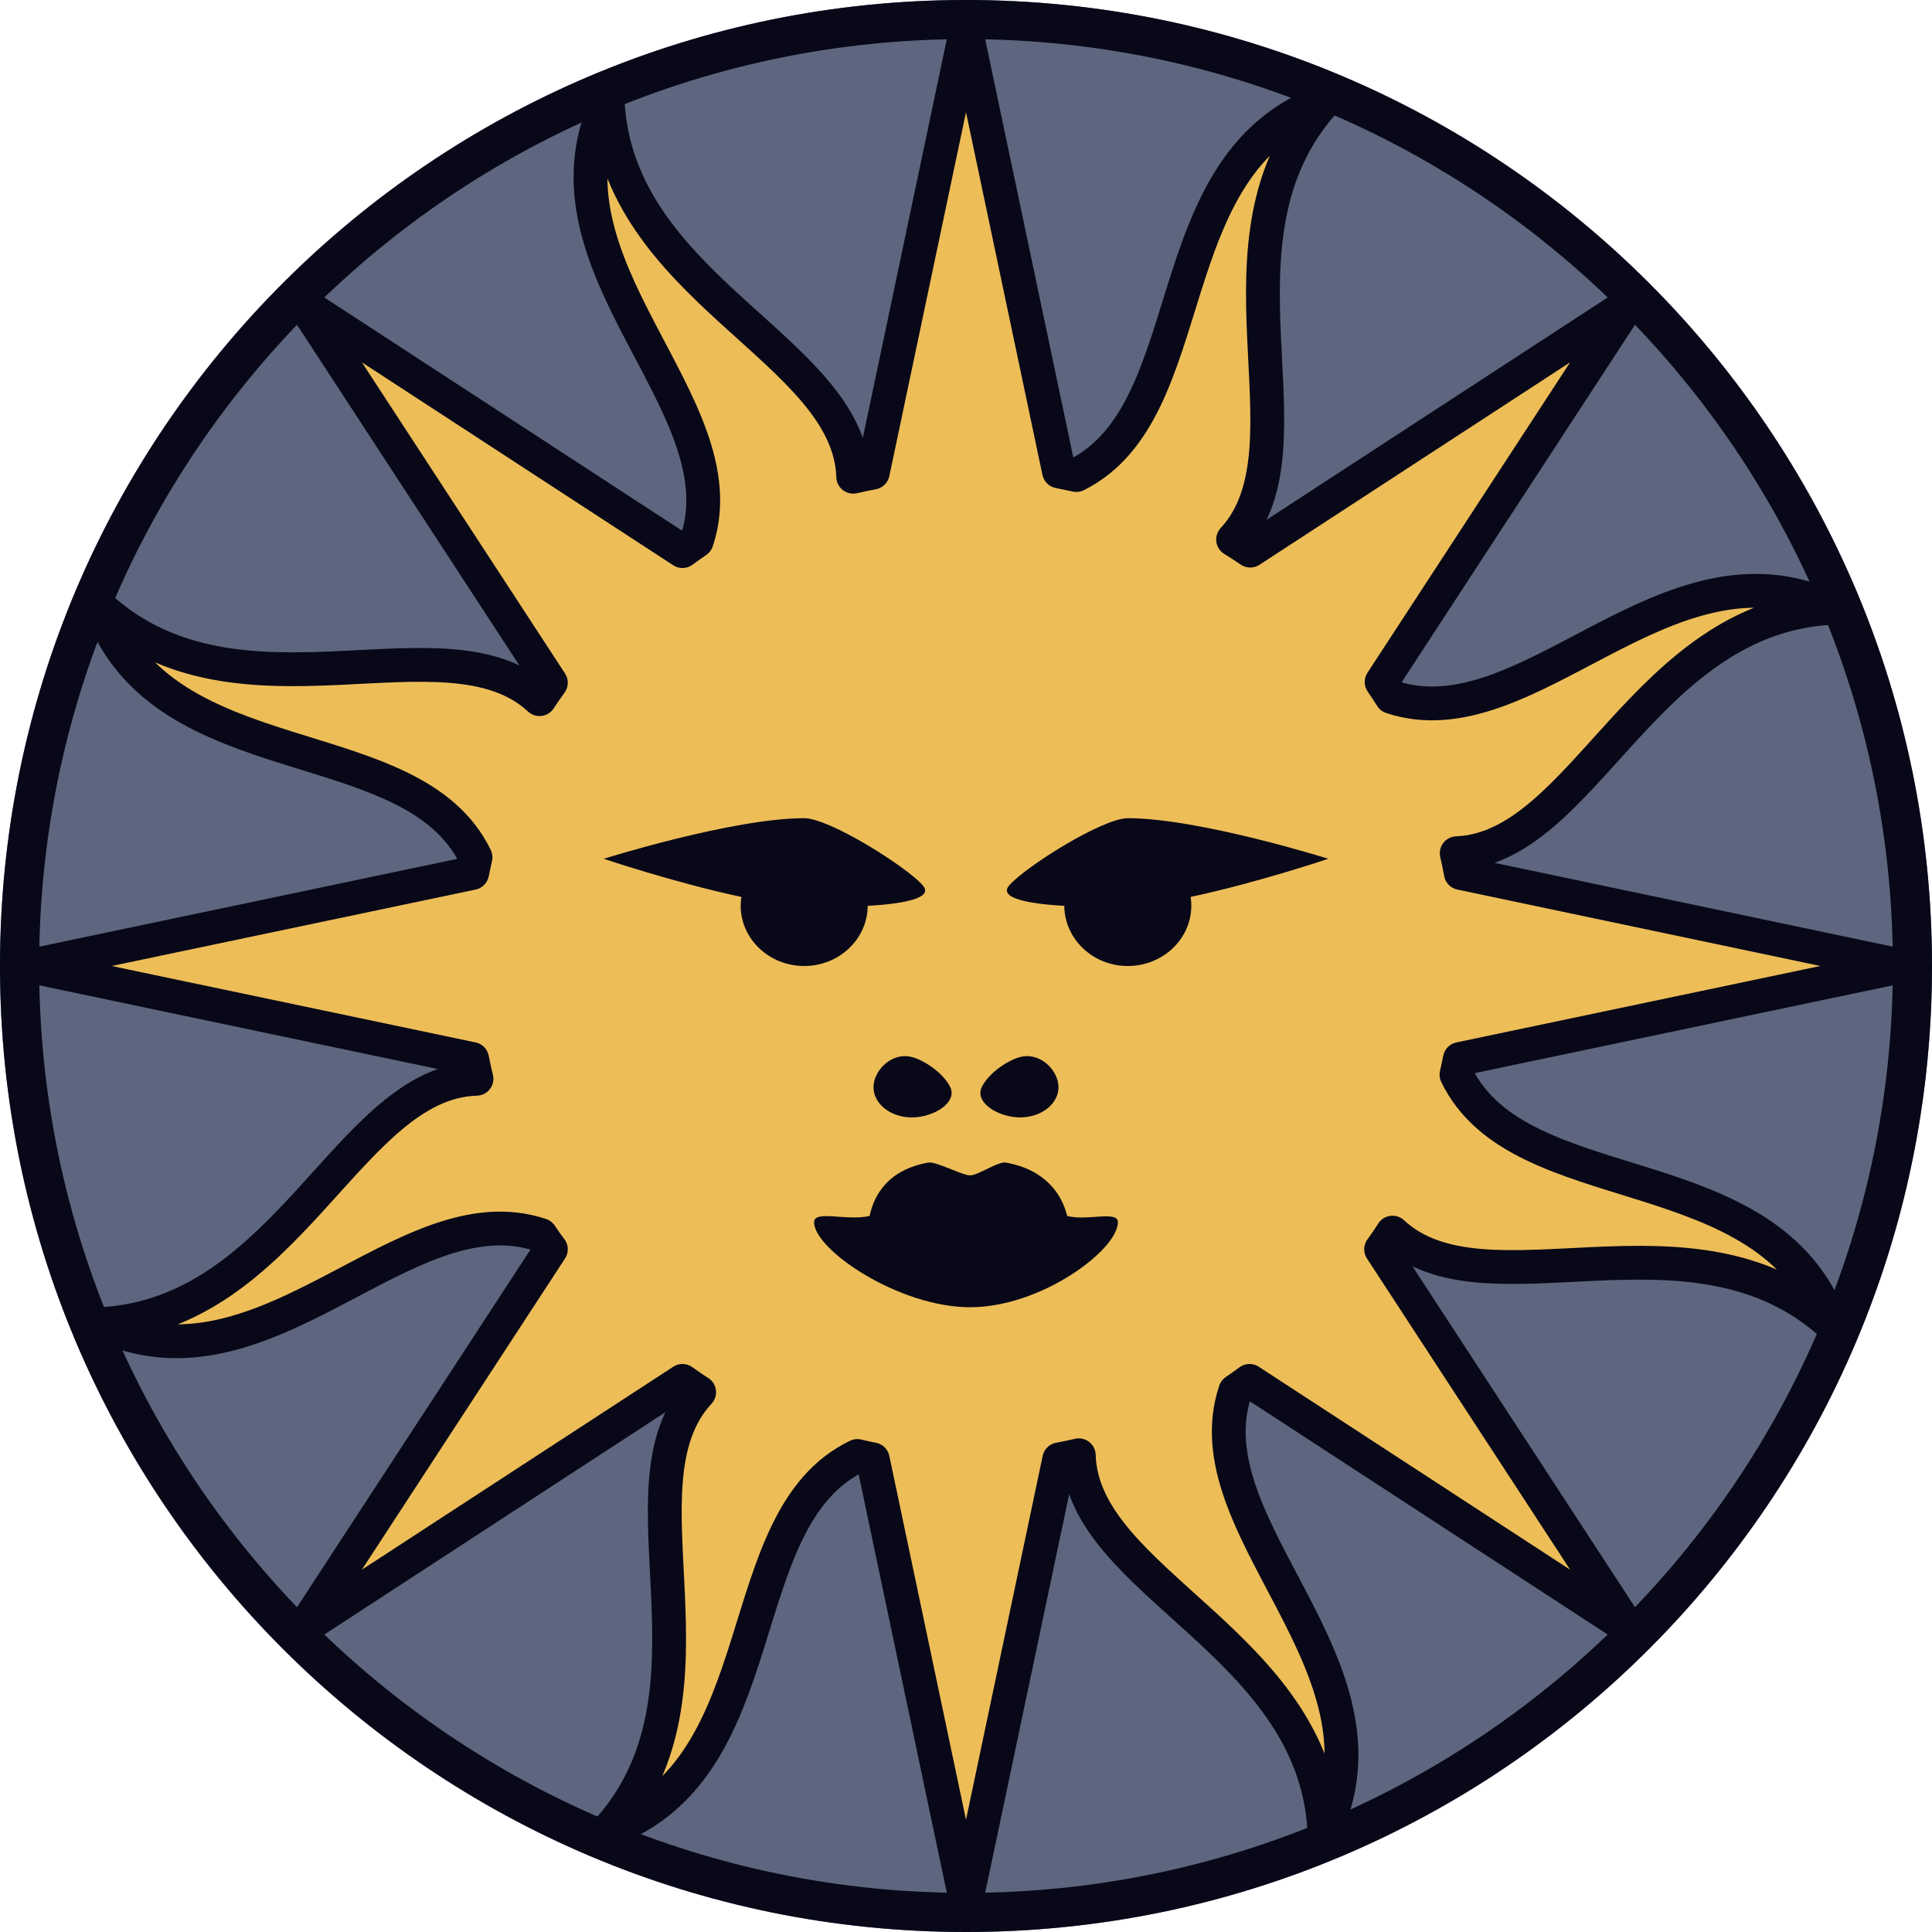
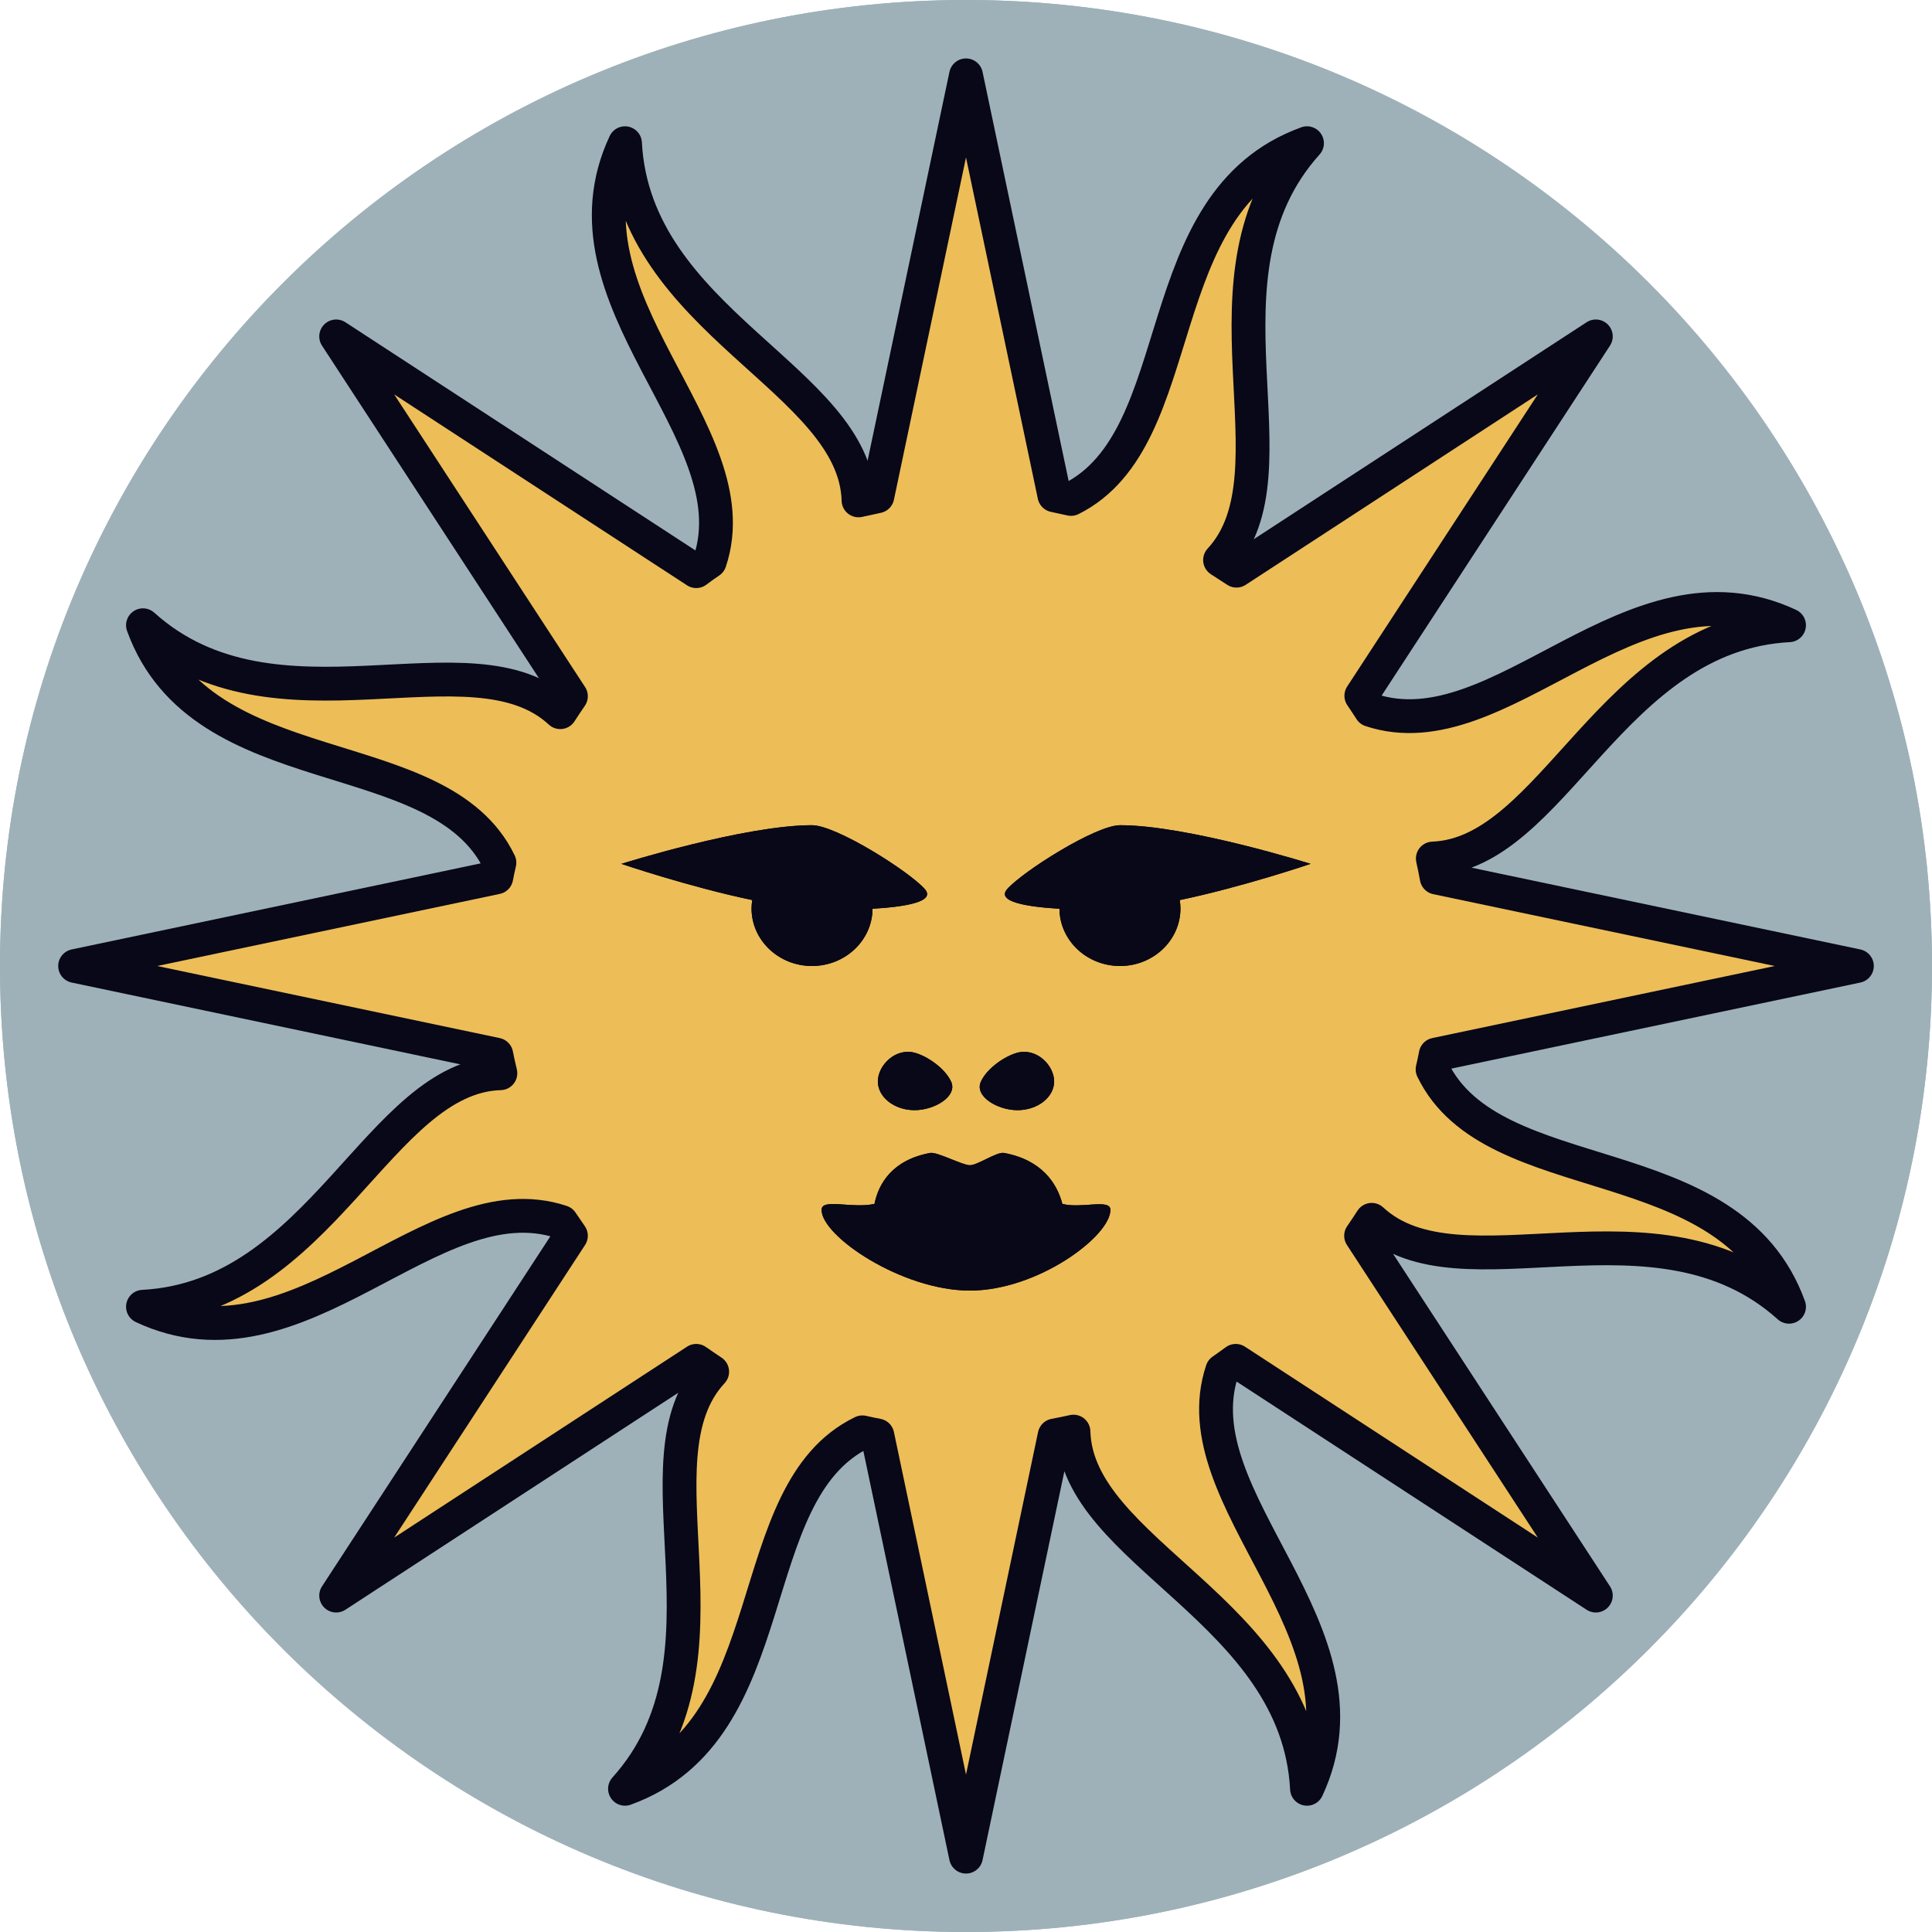
<svg xmlns="http://www.w3.org/2000/svg" width="100%" height="100%" viewBox="0 0 8 8" version="1.1" xml:space="preserve" style="fill-rule:evenodd;clip-rule:evenodd;stroke-linejoin:round;">
  <g id="layer1">
-     <circle cx="4" cy="4" r="4" style="fill:#5d667e;" />
-     <path d="M4,0c2.208,0 4,1.792 4,4c0,2.208 -1.792,4 -4,4c-2.208,0 -4,-1.792 -4,-4c0,-2.208 1.792,-4 4,-4Zm0,0.162c2.118,0 3.838,1.72 3.838,3.838c-0,2.118 -1.72,3.838 -3.838,3.838c-2.118,-0 -3.838,-1.72 -3.838,-3.838c0,-2.118 1.72,-3.838 3.838,-3.838Z" style="fill:#080818;" />
+     <circle cx="4" cy="4" r="4" style="fill:#9eb1b8;" />
+     <path d="M4,0c2.208,0 4,1.792 4,4c0,2.208 -1.792,4 -4,4c-2.208,0 -4,-1.792 -4,-4c0,-2.208 1.792,-4 4,-4Zm0,0.162c2.118,0 3.838,1.72 3.838,3.838c-0,2.118 -1.72,3.838 -3.838,3.838c-2.118,-0 -3.838,-1.72 -3.838,-3.838c0,-2.118 1.72,-3.838 3.838,-3.838Z" style="fill:#9eb1b8;" />
    <g>
      <g id="g12837">
-         <path id="circle895" d="M4,0.125l-0.386,1.832c-0.027,0.005 -0.054,0.011 -0.081,0.017c-0.016,-0.528 -0.976,-0.777 -1.017,-1.554c-0.32,0.682 0.558,1.254 0.369,1.82c-0.02,0.014 -0.04,0.028 -0.059,0.042l-1.568,-1.022l1.023,1.567c-0.016,0.022 -0.032,0.045 -0.047,0.068c-0.386,-0.358 -1.239,0.141 -1.817,-0.378c0.258,0.711 1.29,0.491 1.552,1.033c-0.005,0.021 -0.009,0.043 -0.014,0.065l-1.833,0.385l1.833,0.385c0.006,0.028 0.011,0.055 0.018,0.082c-0.529,0.015 -0.778,0.975 -1.556,1.016c0.683,0.32 1.256,-0.558 1.822,-0.369c0.014,0.02 0.027,0.04 0.042,0.059l-1.023,1.567l1.568,-1.022c0.023,0.016 0.045,0.032 0.069,0.047c-0.359,0.385 0.141,1.238 -0.379,1.815c0.711,-0.257 0.491,-1.289 1.034,-1.551c0.021,0.005 0.043,0.01 0.064,0.014l0.386,1.832l0.386,-1.832c0.027,-0.005 0.054,-0.011 0.081,-0.017c0.015,0.528 0.976,0.777 1.017,1.554c0.32,-0.682 -0.558,-1.254 -0.369,-1.82c0.02,-0.014 0.04,-0.028 0.059,-0.042l1.568,1.022l-1.023,-1.567c0.016,-0.022 0.032,-0.045 0.047,-0.069c0.386,0.359 1.239,-0.14 1.817,0.379c-0.258,-0.711 -1.29,-0.491 -1.552,-1.033c0.005,-0.021 0.009,-0.043 0.014,-0.065l1.833,-0.385l-1.829,-0.385c-0.005,-0.027 -0.011,-0.055 -0.017,-0.082c0.525,-0.021 0.775,-0.975 1.551,-1.016c-0.682,-0.319 -1.255,0.557 -1.821,0.369c-0.014,-0.021 -0.027,-0.042 -0.041,-0.062l1.021,-1.564l-1.565,1.02c-0.023,-0.016 -0.047,-0.031 -0.071,-0.046c0.357,-0.386 -0.141,-1.237 0.378,-1.814c-0.708,0.256 -0.493,1.28 -1.027,1.547c-0.024,-0.005 -0.048,-0.01 -0.072,-0.015l-0.385,-1.827Z" style="fill:#edbd58;stroke:#080818;stroke-width:0.14px;" />
+         <path id="circle895" d="M4,0.312l-0.367,1.743c-0.026,0.006 -0.052,0.011 -0.078,0.017c-0.014,-0.502 -0.928,-0.74 -0.967,-1.479c-0.304,0.649 0.531,1.194 0.351,1.732c-0.019,0.013 -0.038,0.026 -0.056,0.04l-1.491,-0.972l0.972,1.49c-0.015,0.022 -0.03,0.044 -0.044,0.066c-0.367,-0.341 -1.179,0.134 -1.728,-0.36c0.245,0.676 1.227,0.467 1.476,0.983c-0.005,0.02 -0.009,0.041 -0.013,0.061l-1.744,0.367l1.744,0.367c0.005,0.026 0.011,0.052 0.017,0.077c-0.503,0.015 -0.741,0.928 -1.48,0.967c0.649,0.304 1.194,-0.53 1.733,-0.351c0.013,0.019 0.026,0.038 0.039,0.057l-0.972,1.49l1.491,-0.972c0.022,0.015 0.043,0.03 0.066,0.045c-0.341,0.366 0.134,1.178 -0.361,1.727c0.677,-0.245 0.468,-1.227 0.983,-1.476c0.021,0.005 0.042,0.009 0.062,0.013l0.367,1.744l0.367,-1.744c0.026,-0.005 0.052,-0.01 0.078,-0.016c0.014,0.502 0.928,0.74 0.967,1.479c0.304,-0.649 -0.531,-1.194 -0.351,-1.732c0.019,-0.013 0.038,-0.027 0.056,-0.04l1.491,0.972l-0.972,-1.49c0.015,-0.022 0.03,-0.044 0.044,-0.066c0.367,0.341 1.179,-0.134 1.728,0.36c-0.245,-0.676 -1.227,-0.467 -1.476,-0.983c0.005,-0.02 0.009,-0.041 0.013,-0.061l1.744,-0.367l-1.74,-0.366c-0.005,-0.026 -0.01,-0.053 -0.016,-0.079c0.5,-0.019 0.738,-0.927 1.475,-0.966c-0.649,-0.304 -1.193,0.53 -1.732,0.351c-0.013,-0.02 -0.026,-0.04 -0.039,-0.059l0.971,-1.488l-1.488,0.97c-0.023,-0.015 -0.045,-0.029 -0.068,-0.044c0.34,-0.367 -0.134,-1.177 0.36,-1.726c-0.674,0.244 -0.469,1.219 -0.977,1.473c-0.023,-0.005 -0.046,-0.01 -0.069,-0.015l-0.366,-1.739Z" style="fill:#edbd58;stroke:#080818;stroke-width:0.14px;" />
      </g>
      <g>
-         <path d="M3.776,4.377c0.053,0.014 0.131,0.067 0.159,0.125c0.03,0.065 -0.071,0.125 -0.159,0.125c-0.088,-0 -0.159,-0.056 -0.159,-0.125c-0,-0.069 0.075,-0.147 0.159,-0.125Z" style="fill:#080818;" />
-         <path d="M3.776,4.377c0.053,0.014 0.131,0.067 0.159,0.125c0.03,0.065 -0.071,0.125 -0.159,0.125c-0.088,-0 -0.159,-0.056 -0.159,-0.125c-0,-0.069 0.075,-0.147 0.159,-0.125Z" style="fill-opacity:0;" />
-         <path d="M4.224,4.377c-0.053,0.014 -0.131,0.067 -0.159,0.125c-0.03,0.065 0.071,0.125 0.159,0.125c0.088,-0 0.159,-0.056 0.159,-0.125c0,-0.069 -0.075,-0.147 -0.159,-0.125Z" style="fill:#080818;" />
-         <path d="M4.224,4.377c-0.053,0.014 -0.131,0.067 -0.159,0.125c-0.03,0.065 0.071,0.125 0.159,0.125c0.088,-0 0.159,-0.056 0.159,-0.125c0,-0.069 -0.075,-0.147 -0.159,-0.125Z" style="fill-opacity:0;" />
+         <path d="M3.787,4.359c0.05,0.013 0.125,0.063 0.151,0.119c0.029,0.061 -0.068,0.119 -0.151,0.119c-0.084,-0 -0.152,-0.054 -0.152,-0.119c0,-0.066 0.072,-0.14 0.152,-0.119Z" style="fill:#080818;" />
+         <path d="M3.787,4.359c0.05,0.013 0.125,0.063 0.151,0.119c0.029,0.061 -0.068,0.119 -0.151,0.119c-0.084,-0 -0.152,-0.054 -0.152,-0.119c0,-0.066 0.072,-0.14 0.152,-0.119Zm0.008,0.1c-0.008,0.017 -0.015,0.037 -0.014,0.051l0.001,0.002c0.002,-0.001 0.004,-0.002 0.005,-0.003c0.009,-0.008 0.011,-0.021 0.011,-0.031c-0,-0.007 -0.001,-0.013 -0.003,-0.019Z" style="fill:#080818;" />
+         <path d="M4.213,4.359c-0.05,0.013 -0.125,0.063 -0.151,0.119c-0.029,0.061 0.068,0.119 0.151,0.119c0.084,-0 0.152,-0.054 0.152,-0.119c-0,-0.066 -0.072,-0.14 -0.152,-0.119Z" style="fill:#080818;" />
+         <path d="M4.213,4.359c-0.05,0.013 -0.125,0.063 -0.151,0.119c-0.029,0.061 0.068,0.119 0.151,0.119c0.084,-0 0.152,-0.054 0.152,-0.119c-0,-0.066 -0.072,-0.14 -0.152,-0.119Zm-0.006,0.094c-0.003,0.008 -0.005,0.016 -0.005,0.025c0,0.01 0.002,0.023 0.011,0.031c0.001,0.001 0.003,0.002 0.006,0.004c0.001,-0.015 -0,-0.029 -0.004,-0.042c-0.001,-0.005 -0.004,-0.011 -0.008,-0.018Z" style="fill:#080818;" />
      </g>
-       <path d="M3.601,5.035c0.018,-0.088 0.078,-0.192 0.243,-0.221c0.031,-0.006 0.14,0.053 0.173,0.053c0.033,-0 0.117,-0.059 0.148,-0.053c0.166,0.03 0.232,0.132 0.254,0.221c0.083,0.022 0.21,-0.024 0.21,0.026c-0,0.114 -0.317,0.352 -0.612,0.352c-0.295,-0 -0.646,-0.238 -0.646,-0.352c0,-0.052 0.133,-0.004 0.23,-0.026Z" style="fill:#080818;" />
-       <path d="M3.601,5.035c0.018,-0.088 0.078,-0.192 0.243,-0.221c0.031,-0.006 0.14,0.053 0.173,0.053c0.033,-0 0.117,-0.059 0.148,-0.053c0.166,0.03 0.232,0.132 0.254,0.221c0.083,0.022 0.21,-0.024 0.21,0.026c-0,0.114 -0.317,0.352 -0.612,0.352c-0.295,-0 -0.646,-0.238 -0.646,-0.352c0,-0.052 0.133,-0.004 0.23,-0.026Zm0.244,-0.055c0.023,0.009 0.063,0.024 0.084,0.032c0.036,0.012 0.068,0.017 0.088,0.017c0.024,0 0.057,-0.005 0.093,-0.02c0.015,-0.007 0.04,-0.018 0.058,-0.027c0.057,0.019 0.084,0.056 0.093,0.092l0.075,0.076c-0.09,0.055 -0.206,0.1 -0.319,0.1c-0.114,0 -0.238,-0.045 -0.336,-0.101l0.079,-0.081c0.007,-0.034 0.031,-0.07 0.085,-0.088Z" style="fill-opacity:0;" />
+       <path d="M3.621,4.985c0.017,-0.084 0.074,-0.182 0.231,-0.211c0.029,-0.005 0.133,0.051 0.164,0.051c0.032,-0 0.111,-0.056 0.141,-0.051c0.158,0.029 0.22,0.127 0.242,0.211c0.079,0.021 0.199,-0.023 0.199,0.025c0,0.109 -0.301,0.334 -0.582,0.334c-0.281,0 -0.614,-0.225 -0.614,-0.334c-0,-0.05 0.126,-0.004 0.219,-0.025Z" style="fill:#080818;" />
+       <path d="M3.621,4.985c0.017,-0.084 0.074,-0.182 0.231,-0.211c0.029,-0.005 0.133,0.051 0.164,0.051c0.032,-0 0.111,-0.056 0.141,-0.051c0.158,0.029 0.22,0.127 0.242,0.211c0.079,0.021 0.199,-0.023 0.199,0.025c0,0.109 -0.301,0.334 -0.582,0.334c-0.281,0 -0.614,-0.225 -0.614,-0.334c-0,-0.05 0.126,-0.004 0.219,-0.025Zm0.232,-0.044c0.022,0.009 0.057,0.022 0.077,0.029c0.036,0.013 0.067,0.017 0.086,0.017c0.023,0 0.056,-0.005 0.092,-0.02c0.013,-0.006 0.036,-0.016 0.053,-0.024c0.048,0.017 0.072,0.05 0.08,0.081l0.067,0.068c-0.084,0.05 -0.189,0.09 -0.292,0.09c-0.104,0 -0.217,-0.041 -0.308,-0.091l0.071,-0.073c0.007,-0.03 0.028,-0.061 0.074,-0.077Z" style="fill:#080818;" />
      <g>
-         <path d="M3.07,3.714c-0.277,-0.059 -0.57,-0.158 -0.57,-0.158c-0,-0 0.534,-0.168 0.83,-0.168c0.105,-0 0.422,0.2 0.49,0.277c0.051,0.056 -0.089,0.078 -0.227,0.086c-0.001,0.137 -0.118,0.249 -0.263,0.249c-0.145,0 -0.263,-0.112 -0.263,-0.25c-0,-0.012 0.001,-0.025 0.003,-0.036Z" style="fill:#080818;" />
-         <path d="M3.07,3.714c-0.277,-0.059 -0.57,-0.158 -0.57,-0.158c-0,-0 0.534,-0.168 0.83,-0.168c0.105,-0 0.422,0.2 0.49,0.277c0.051,0.056 -0.089,0.078 -0.227,0.086c-0.001,0.137 -0.118,0.249 -0.263,0.249c-0.145,0 -0.263,-0.112 -0.263,-0.25c-0,-0.012 0.001,-0.025 0.003,-0.036Zm0.254,-0.164c-0.062,0 -0.134,0.009 -0.21,0.021l0.116,0.167c-0.001,0.004 -0.001,0.008 -0.001,0.012c0,0.051 0.047,0.088 0.101,0.088c0.053,-0 0.1,-0.037 0.101,-0.088l0.095,-0.101c-0.024,-0.015 -0.05,-0.03 -0.075,-0.043c-0.047,-0.026 -0.117,-0.052 -0.127,-0.056Z" style="fill-opacity:0;" />
-         <path d="M4.93,3.714c0.277,-0.059 0.57,-0.158 0.57,-0.158c-0,-0 -0.534,-0.168 -0.83,-0.168c-0.105,-0 -0.422,0.2 -0.49,0.277c-0.051,0.056 0.089,0.078 0.227,0.086c0.001,0.137 0.118,0.249 0.263,0.249c0.145,0 0.263,-0.112 0.263,-0.25c0,-0.012 -0.001,-0.025 -0.003,-0.036Z" style="fill:#080818;" />
-         <path d="M4.93,3.714c0.277,-0.059 0.57,-0.158 0.57,-0.158c-0,-0 -0.534,-0.168 -0.83,-0.168c-0.105,-0 -0.422,0.2 -0.49,0.277c-0.051,0.056 0.089,0.078 0.227,0.086c0.001,0.137 0.118,0.249 0.263,0.249c0.145,0 0.263,-0.112 0.263,-0.25c0,-0.012 -0.001,-0.025 -0.003,-0.036Zm-0.254,-0.164c-0.01,0.004 -0.08,0.03 -0.127,0.056c-0.025,0.013 -0.051,0.028 -0.075,0.043l0.095,0.101c0.001,0.051 0.048,0.088 0.101,0.088c0.054,-0 0.101,-0.037 0.101,-0.088c-0,-0.004 -0,-0.008 -0.001,-0.012l0.116,-0.167c-0.076,-0.013 -0.148,-0.021 -0.21,-0.021Z" style="fill-opacity:0;" />
+         <path d="M3.115,3.727c-0.263,-0.055 -0.542,-0.15 -0.542,-0.15c0,0 0.508,-0.16 0.789,-0.16c0.101,0 0.402,0.191 0.467,0.264c0.048,0.054 -0.085,0.074 -0.216,0.082c-0.001,0.131 -0.113,0.237 -0.251,0.237c-0.138,-0 -0.25,-0.107 -0.25,-0.238c0,-0.012 0.001,-0.023 0.003,-0.035Z" style="fill:#080818;" />
+         <path d="M3.115,3.727c-0.263,-0.055 -0.542,-0.15 -0.542,-0.15c0,0 0.508,-0.16 0.789,-0.16c0.101,0 0.402,0.191 0.467,0.264c0.048,0.054 -0.085,0.074 -0.216,0.082c-0.001,0.131 -0.113,0.237 -0.251,0.237c-0.138,-0 -0.25,-0.107 -0.25,-0.238c0,-0.012 0.001,-0.023 0.003,-0.035Zm0.241,-0.147c-0.055,0 -0.12,0.007 -0.187,0.018l0.106,0.154c-0,0.003 -0,0.007 -0,0.01c-0,0.044 0.041,0.076 0.087,0.076c0.047,-0 0.088,-0.032 0.088,-0.076l0.089,-0.093c-0.022,-0.013 -0.043,-0.026 -0.065,-0.037c-0.043,-0.024 -0.108,-0.049 -0.118,-0.052Z" style="fill:#080818;" />
+         <path d="M4.885,3.727c0.263,-0.055 0.542,-0.15 0.542,-0.15c-0,0 -0.508,-0.16 -0.789,-0.16c-0.101,0 -0.402,0.191 -0.467,0.264c-0.048,0.054 0.085,0.074 0.216,0.082c0.001,0.131 0.113,0.237 0.251,0.237c0.138,-0 0.25,-0.107 0.25,-0.238c-0,-0.012 -0.001,-0.023 -0.003,-0.035Z" style="fill:#080818;" />
+         <path d="M4.885,3.727c0.263,-0.055 0.542,-0.15 0.542,-0.15c-0,0 -0.508,-0.16 -0.789,-0.16c-0.101,0 -0.402,0.191 -0.467,0.264c-0.048,0.054 0.085,0.074 0.216,0.082c0.001,0.131 0.113,0.237 0.251,0.237c0.138,-0 0.25,-0.107 0.25,-0.238c-0,-0.012 -0.001,-0.023 -0.003,-0.035Zm-0.241,-0.147c-0.01,0.003 -0.075,0.028 -0.118,0.052c-0.022,0.011 -0.043,0.024 -0.065,0.037l0.089,0.093c-0,0.044 0.041,0.076 0.088,0.076c0.046,-0 0.087,-0.032 0.087,-0.076c0,-0.003 0,-0.007 -0,-0.01l0.106,-0.154c-0.067,-0.011 -0.132,-0.018 -0.187,-0.018Z" style="fill:#080818;" />
      </g>
    </g>
  </g>
</svg>
